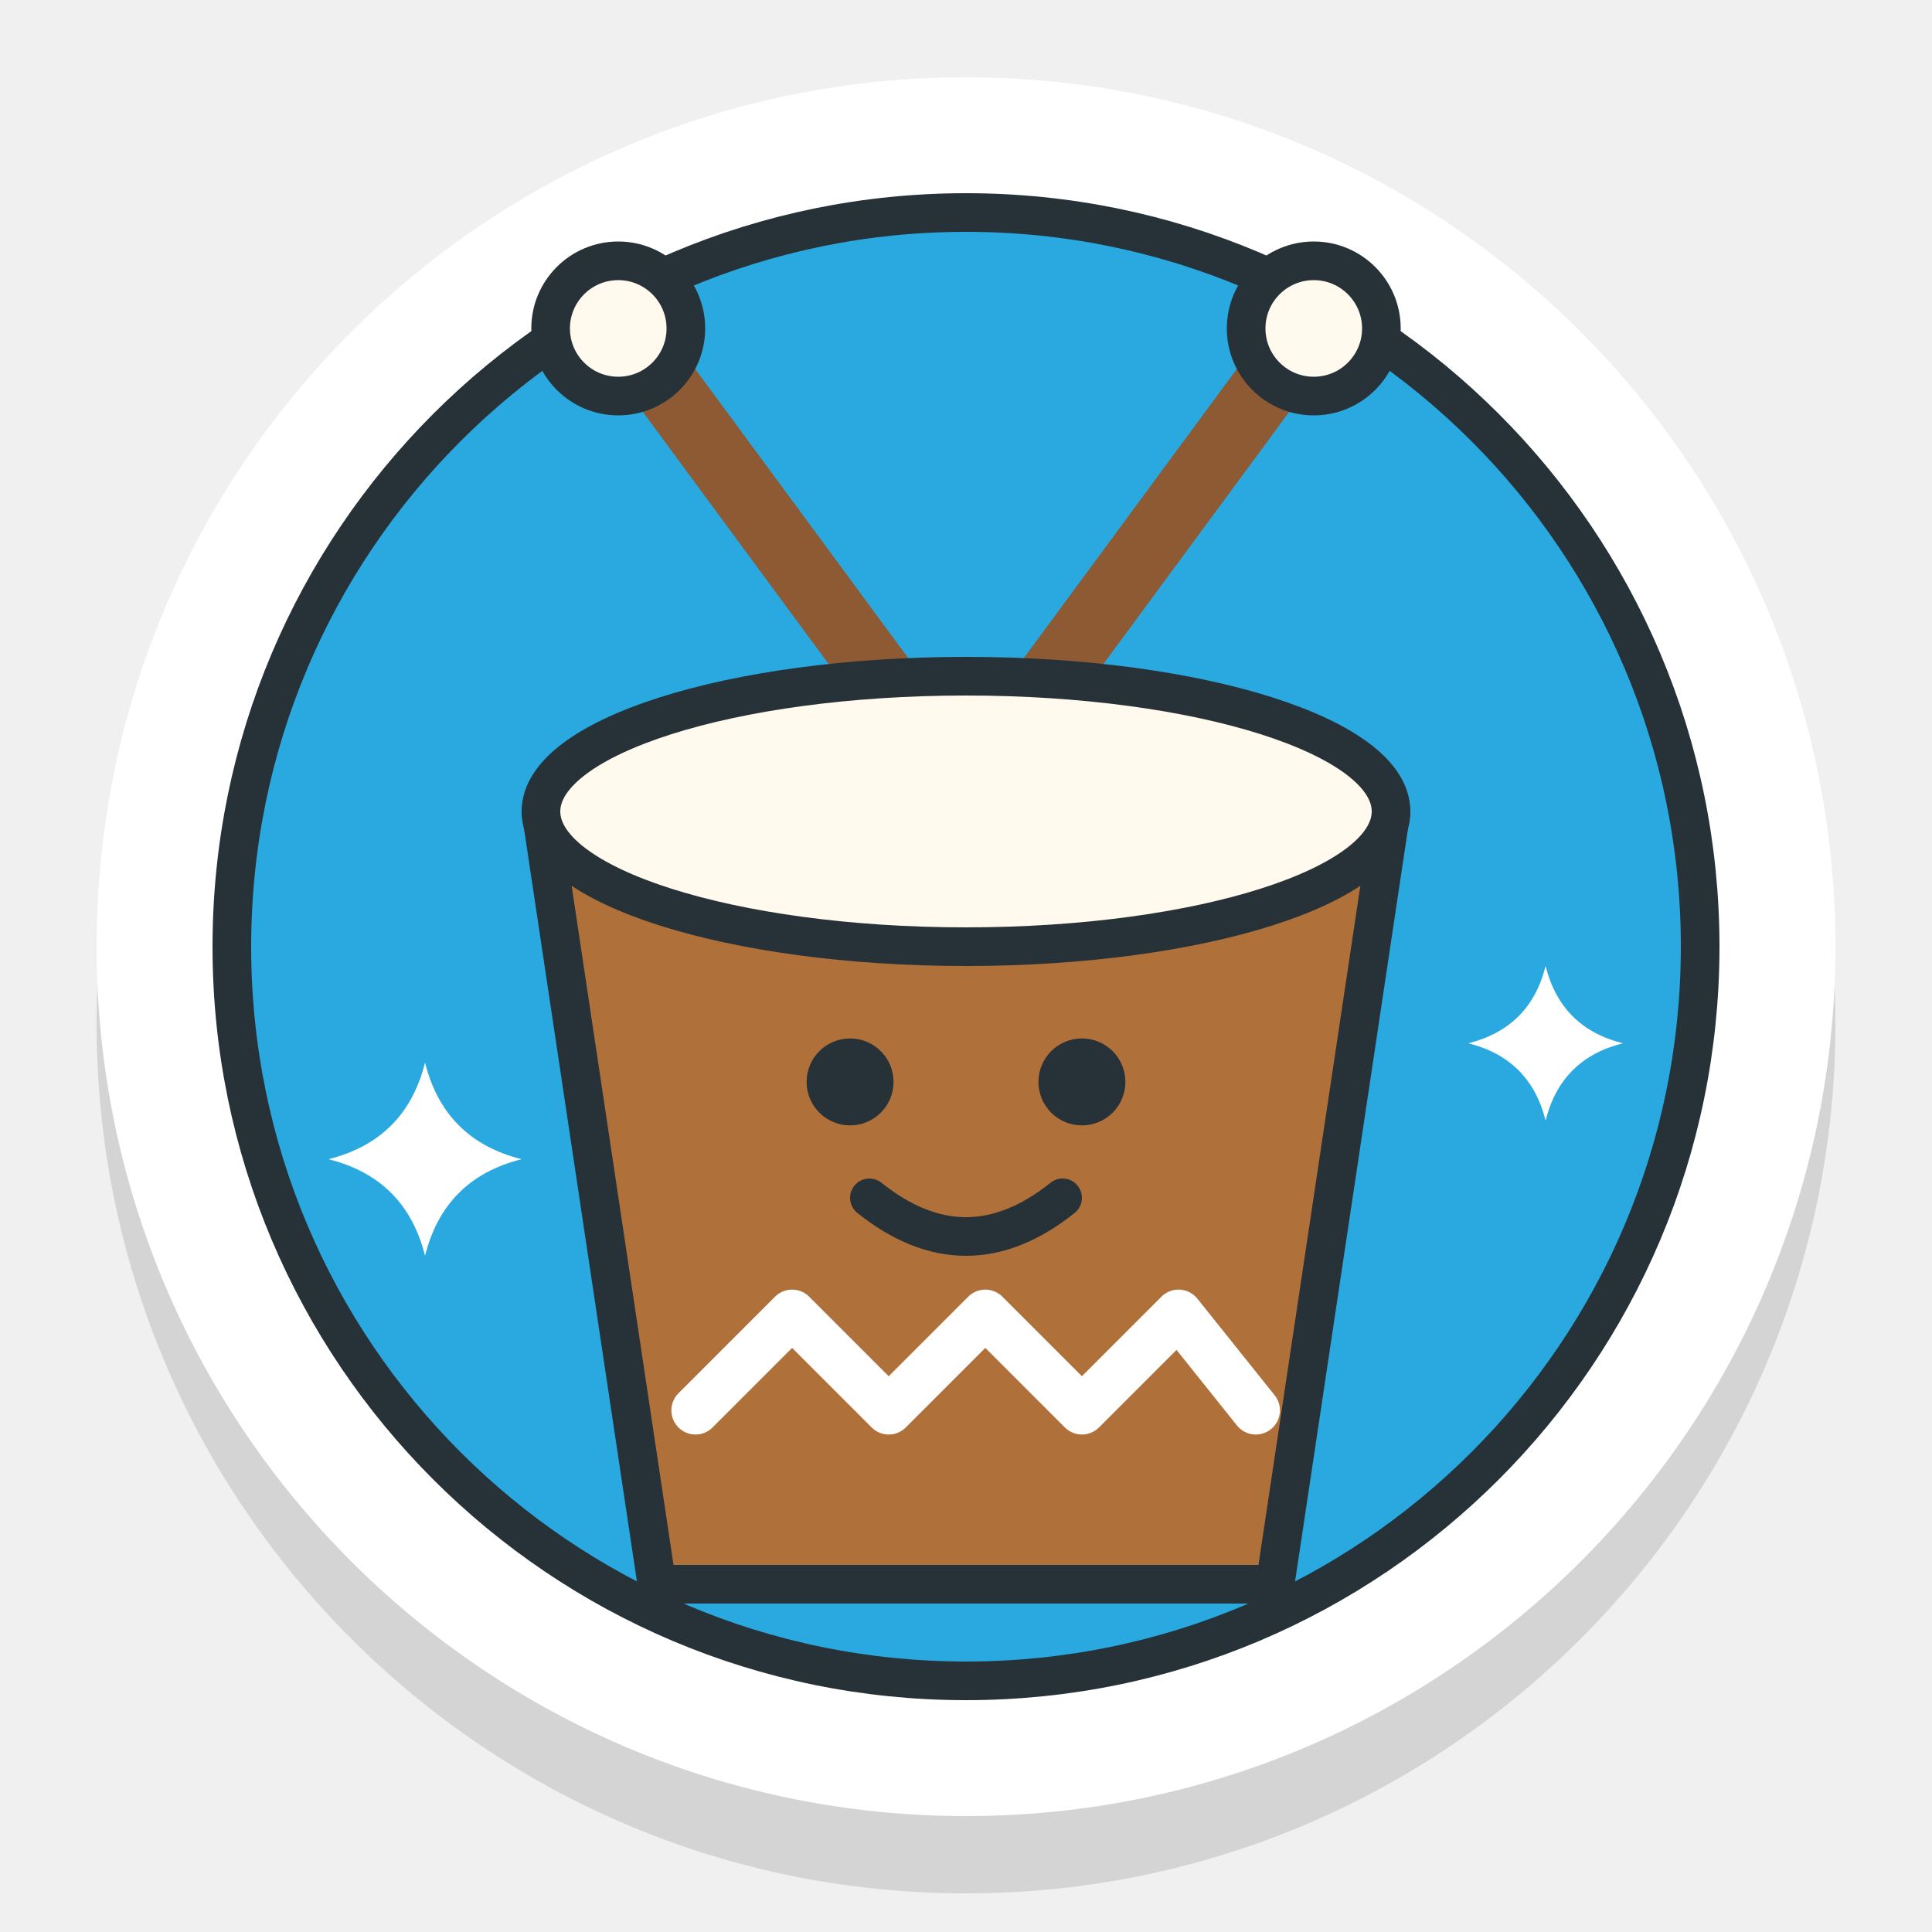
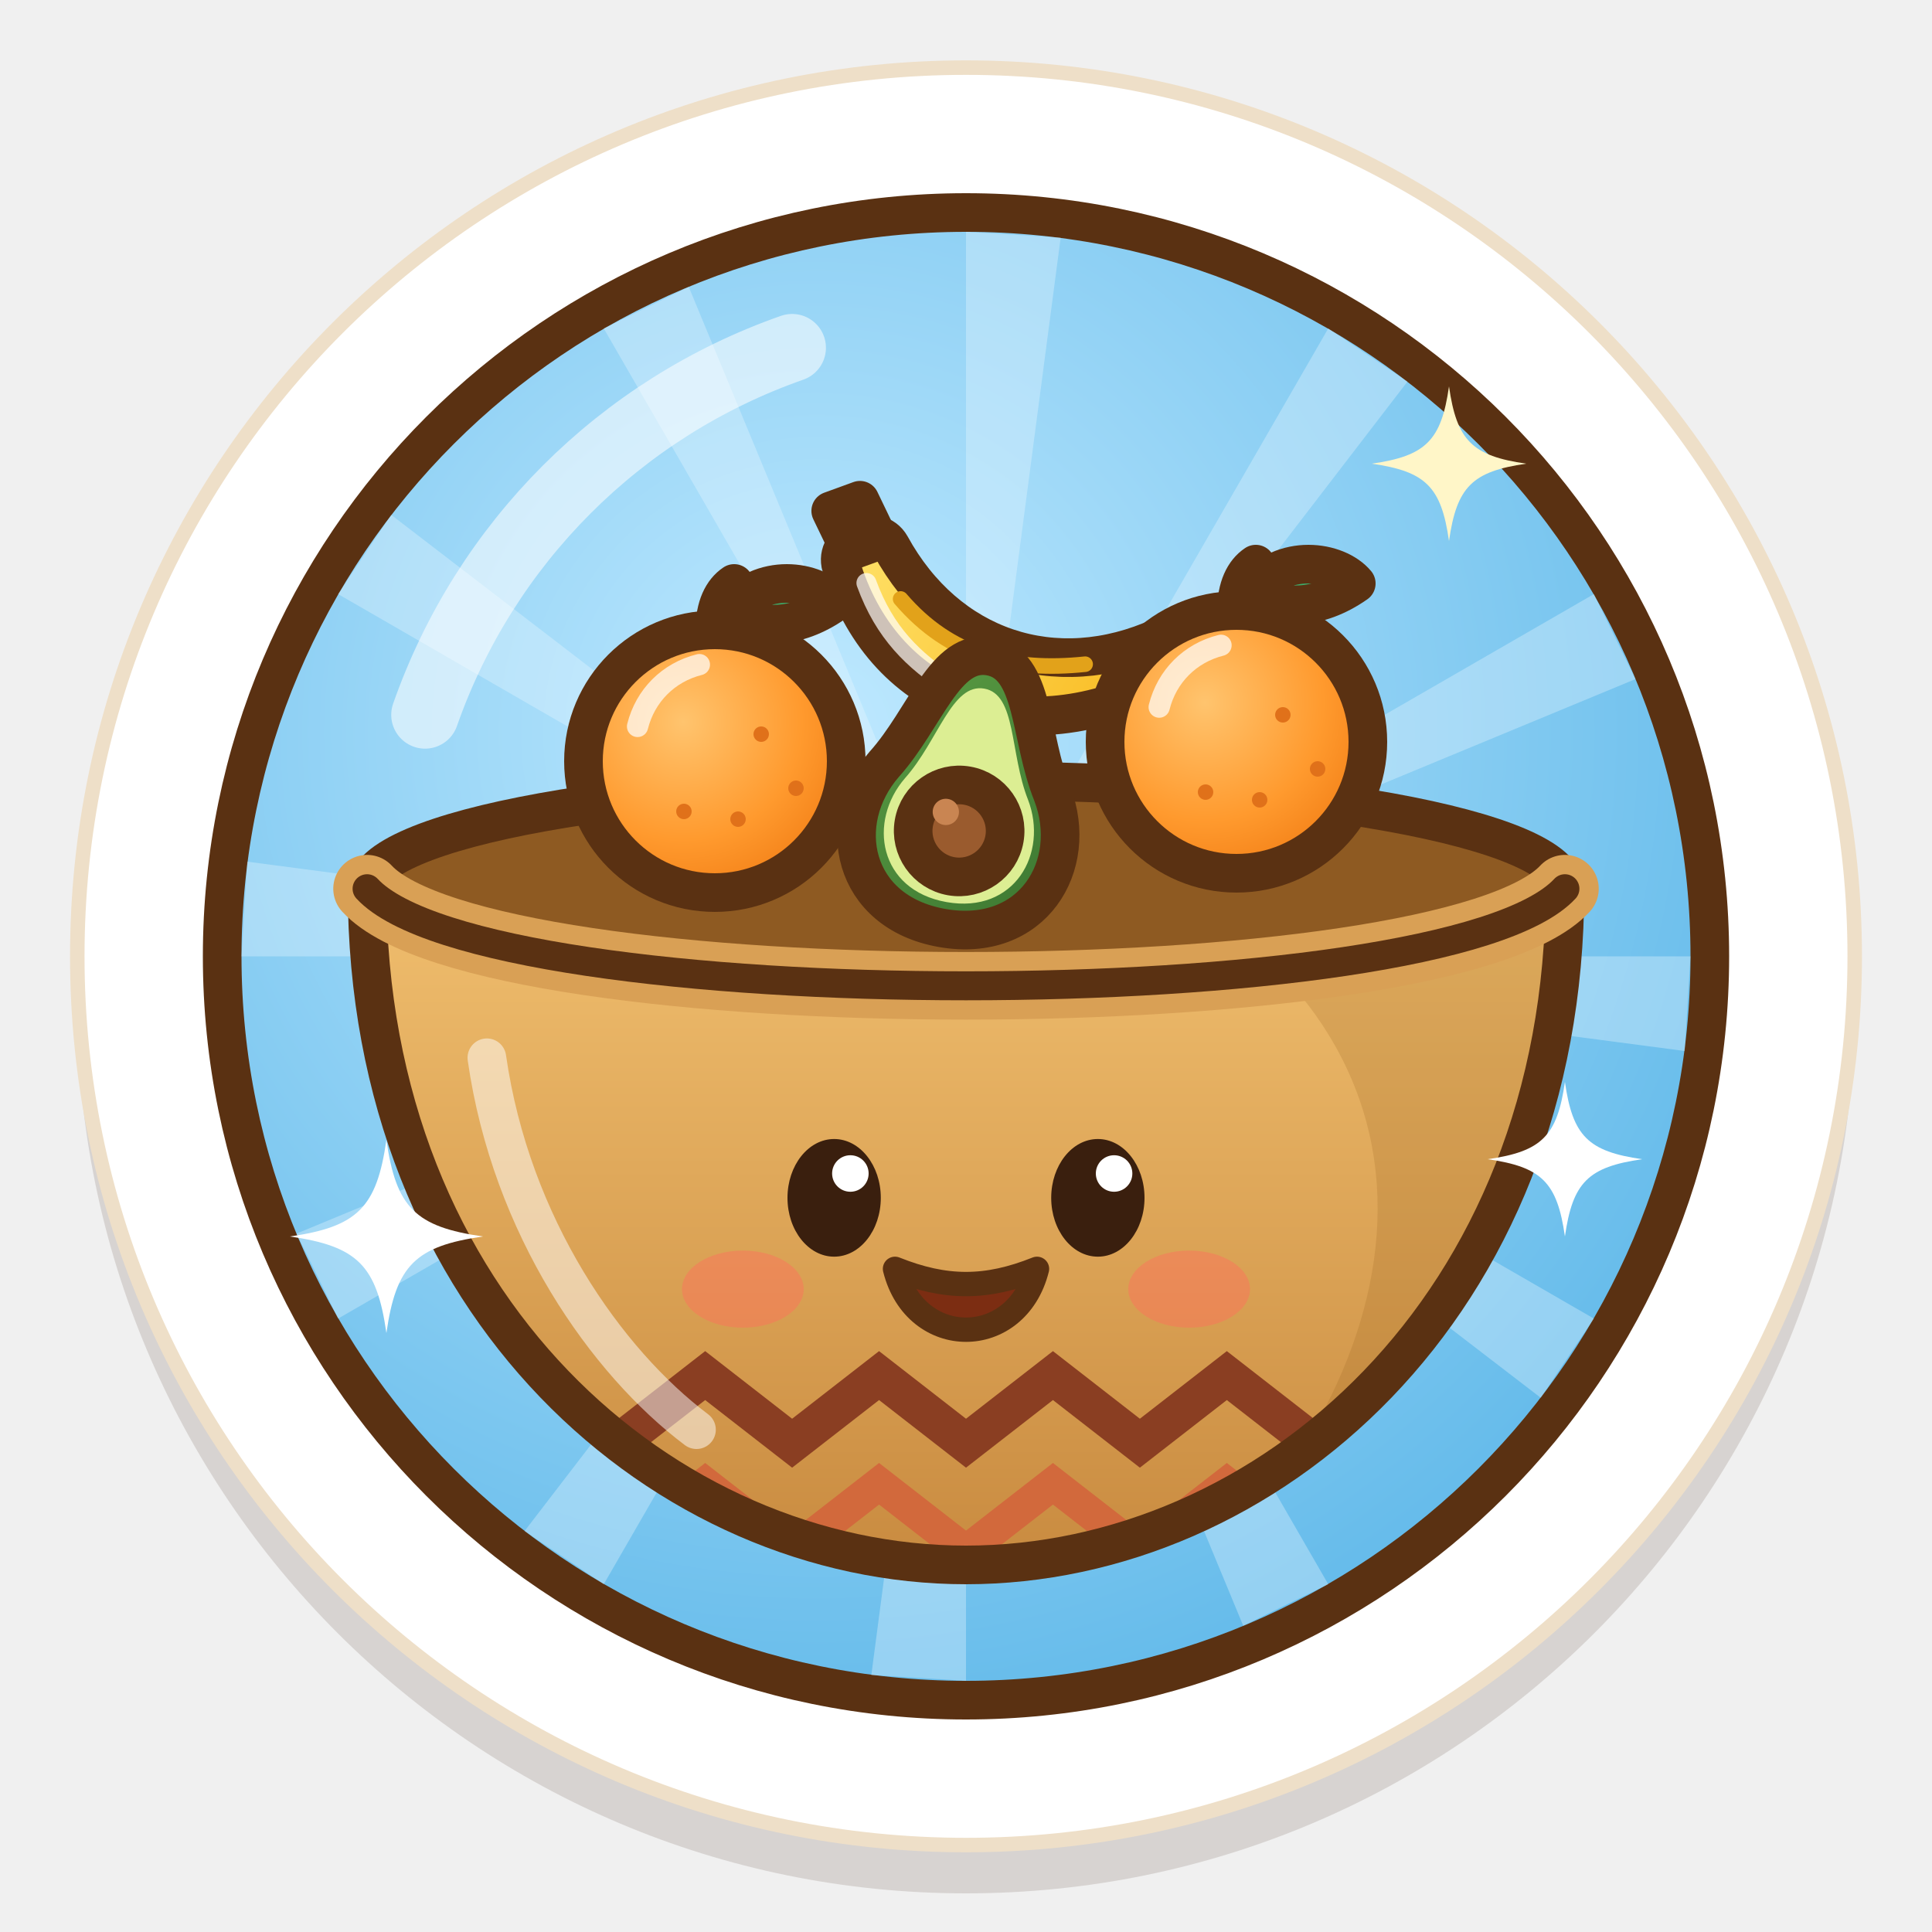
<svg xmlns="http://www.w3.org/2000/svg" viewBox="0 0 200 200" width="200" height="200">
-   <circle cx="100" cy="106" r="90" fill="#000" opacity=".12" />
-   <circle cx="100" cy="98" r="90" fill="#FFFFFF" />
-   <circle cx="100" cy="98" r="76" fill="#29A9E0" stroke="#263238" stroke-width="4" />
-   <g stroke="#263238" stroke-width="4" stroke-linejoin="round" stroke-linecap="round">
-     <path d="M66 36L94 74M134 36L106 74" stroke="#8D5A34" stroke-width="7" />
-     <circle cx="64" cy="34" r="7" fill="#FFF9EE" />
-     <circle cx="136" cy="34" r="7" fill="#FFF9EE" />
-     <path d="M56 84H144L132 164H68Z" fill="#B0703A" />
-     <ellipse cx="100" cy="84" rx="44" ry="14" fill="#FFF9EE" />
-     <path d="M72 146L82 136L92 146L102 136L112 146L122 136L130 146" fill="none" stroke="#FFFFFF" stroke-width="5" />
-     <circle cx="88" cy="112" r="4.5" fill="#263238" stroke="none" />
-     <circle cx="112" cy="112" r="4.5" fill="#263238" stroke="none" />
-     <path d="M90 124Q100 132 110 124" fill="none" />
+   <defs>
+     <radialGradient id="sg" cx="0.4" cy="0.35" r="0.75">
+       <stop offset="0" stop-color="#BFE9FF" />
+       <stop offset="1" stop-color="#5BB6E8" />
+     </radialGradient>
+     <radialGradient id="g-orange" cx="0.38" cy="0.35" r="0.75">
+       <stop offset="0" stop-color="#FFC46E" />
+       <stop offset="0.6" stop-color="#FF9A2E" />
+       <stop offset="1" stop-color="#F07A12" />
+     </radialGradient>
+     <g id="fr-orange" stroke="#5A3112" stroke-linejoin="round">
+       <circle cx="50" cy="57" r="34" fill="url(#g-orange)" />
+       <path d="M30 48C32 40 38 34 46 32" fill="none" stroke="#fff" stroke-opacity=".7" stroke-width="5.5" stroke-linecap="round" />
+       <g fill="#E0711A" stroke="none">
+         <circle cx="62" cy="50" r="2" />
+         <circle cx="56" cy="72" r="2" />
+         <circle cx="71" cy="64" r="2" />
+         <circle cx="42" cy="70" r="2" />
+       </g>
+       <path d="M50 23C50 17 52 13 55 11" fill="none" stroke-linecap="round" />
+       <path d="M54 18C62 8 76 10 81 16C71 23 61 23 54 18Z" fill="#3DAE6B" />
+     </g>
+     <linearGradient id="g-banana" x1="0" y1="0" x2="1" y2="1">
+       <stop offset="0" stop-color="#FFE26A" />
+       <stop offset="1" stop-color="#F8B91E" />
+     </linearGradient>
+     <g id="fr-banana" stroke="#5A3112" stroke-linejoin="round">
+       <path d="M18 30C16 62 40 84 76 80C84 79 86 72 80 70C54 72 34 56 30 30C29 24 19 24 18 30Z" fill="url(#g-banana)" />
+       <path d="M28 42C34 58 46 66 62 70" fill="none" stroke="#E2A21A" stroke-width="3.5" stroke-linecap="round" />
+       <path d="M22 36C22 48 26 56 32 64" fill="none" stroke="#fff" stroke-opacity=".7" stroke-width="4.5" stroke-linecap="round" />
+       <path d="M21 28L20 18H27L28 28Z" fill="#8A6A2E" />
+     </g>
+     <linearGradient id="g-avo" x1="0" y1="0" x2="1" y2="1">
+       <stop offset="0" stop-color="#5C9E44" />
+       <stop offset="1" stop-color="#3B7631" />
+     </linearGradient>
+     <g id="fr-avocado" stroke="#5A3112" stroke-linejoin="round">
+       <path d="M50 8C64 8 66 30 76 46C88 66 78 92 50 92C22 92 12 66 24 46C34 30 36 8 50 8Z" fill="url(#g-avo)" />
+       <path d="M50 18C60 18 61 36 69 49C78 64 71 84 50 84C29 84 22 64 31 49C39 36 40 18 50 18Z" fill="#DCEE93" stroke="none" />
+       <circle cx="50" cy="62" r="14" fill="#9A5B2E" />
+       <circle cx="45" cy="57" r="4" fill="#C98552" stroke="none" />
+     </g>
+     <linearGradient id="g-basket" x1="0" y1="0" x2="0" y2="1">
+       <stop offset="0" stop-color="#F0BE6E" />
+       <stop offset="1" stop-color="#C98B40" />
+     </linearGradient>
+     <clipPath id="bk">
+       <path d="M38 92C38 135.4 69 162 100 162C131 162 162 135.4 162 92C149.6 105.4 50.4 105.4 38 92Z" />
+     </clipPath>
+   </defs>
+   <circle cx="100" cy="104" r="92" fill="#3A1F0E" opacity=".14" />
+   <circle cx="100" cy="99" r="92" fill="#fff" stroke="#EEDFC8" stroke-width="1.5" />
+   <circle cx="100" cy="99" r="77" fill="url(#sg)" stroke="#5A3112" stroke-width="4" />
+   <path d="M100 99L175 99L174.4 108.8ZM100 99L165 136.5L159.5 144.7ZM100 99L137.5 164L128.7 168.3ZM100 99L100 174L90.2 173.4ZM100 99L62.5 164L54.3 158.5ZM100 99L35 136.5L30.7 127.7ZM100 99L25 99L25.6 89.2ZM100 99L35 61.5L40.5 53.3ZM100 99L62.5 34L71.3 29.7ZM100 99L100 24L109.8 24.6ZM100 99L137.5 34L145.7 39.5ZM100 99L165 61.5L169.3 70.3Z" fill="#E8F7FF" opacity=".35" />
+   <ellipse cx="100" cy="92" rx="62" ry="11.2" fill="#8E5A22" stroke="#5A3112" stroke-width="4" />
+   <use href="#fr-orange" transform="translate(54 56) scale(0.4)" stroke-width="10" />
+   <use href="#fr-banana" transform="translate(81 39) scale(0.46) rotate(-20 50 50)" stroke-width="8.7" />
+   <use href="#fr-orange" transform="translate(108 54) scale(0.4)" stroke-width="10" />
+   <use href="#fr-avocado" transform="translate(83 65) scale(0.34) rotate(10 50 50)" stroke-width="11.76" />
+   <path d="M38 92C38 135.4 69 162 100 162C131 162 162 135.4 162 92C149.6 105.4 50.4 105.4 38 92Z" fill="url(#g-basket)" />
+   <g clip-path="url(#bk)">
+     <path d="M28 149.4L37 142.4L46 149.4L55 142.4L64 149.4L73 142.4L82 149.4L91 142.4L100 149.4L109 142.4L118 149.4L127 142.4L136 149.4L145 142.4L154 149.4L163 142.4L172 149.4" fill="none" stroke="#8A3E22" stroke-width="4" stroke-linejoin="miter" />
+     <path d="M28 160.6L37 153.6L46 160.6L55 153.6L64 160.6L73 153.6L82 160.6L91 153.6L100 160.6L109 153.6L118 160.6L127 153.6L136 160.6L145 153.6L154 160.6L163 153.6L172 160.6" fill="none" stroke="#D2693C" stroke-width="3.4" stroke-linejoin="miter" />
+     <path d="M121.7 92C155.8 113 143.4 148 118.6 168H170V92Z" fill="#9C6420" opacity=".22" />
  </g>
-   <path transform="translate(44 120) scale(1)" d="M0-10Q2-2 10 0Q2 2 0 10Q-2 2-10 0Q-2-2 0-10Z" fill="#FFFFFF" />
-   <path transform="translate(160 108) scale(0.8)" d="M0-10Q2-2 10 0Q2 2 0 10Q-2 2-10 0Q-2-2 0-10Z" fill="#FFFFFF" />
+   <path d="M38 92C38 135.4 69 162 100 162C131 162 162 135.4 162 92C149.6 105.4 50.4 105.4 38 92Z" fill="none" stroke="#5A3112" stroke-width="4" stroke-linejoin="round" />
+   <path d="M38 92C50.4 105.4 149.6 105.4 162 92" fill="none" stroke="#D9A055" stroke-width="7" stroke-linecap="round" />
+   <path d="M38 92C50.4 105.4 149.6 105.4 162 92" fill="none" stroke="#5A3112" stroke-width="3" stroke-linecap="round" />
+   <path d="M50.4 109.5C52.9 127 62.8 141 72.1 148" fill="none" stroke="#fff" stroke-width="4" stroke-linecap="round" opacity=".5" />
+   <g transform="translate(100 124) scale(1.05)">
+     <ellipse cx="-13" cy="0" rx="4.6" ry="5.8" fill="#3A1F0E" />
+     <ellipse cx="13" cy="0" rx="4.6" ry="5.8" fill="#3A1F0E" />
+     <circle cx="-11.4" cy="-2.4" r="1.8" fill="#fff" />
+     <circle cx="14.6" cy="-2.4" r="1.8" fill="#fff" />
+     <ellipse cx="-22" cy="9" rx="6" ry="3.8" fill="#FF6F5B" opacity=".45" />
+     <ellipse cx="22" cy="9" rx="6" ry="3.8" fill="#FF6F5B" opacity=".45" />
+     <path d="M-7 7C-5 15 5 15 7 7C2 9-2 9-7 7Z" fill="#7C2D12" stroke="#5A3112" stroke-width="2.4" stroke-linejoin="round" />
+   </g>
+   <path d="M44 74A62 62 0 0 1 82 36" fill="none" stroke="#fff" stroke-width="7" stroke-linecap="round" opacity=".55" />
+   <path transform="translate(40 128) scale(1)" d="M0-10C1-3 3-1 10 0C3 1 1 3 0 10C-1 3-3 1-10 0C-3-1-1-3 0-10Z" fill="#fff" />
+   <path transform="translate(162 120) scale(0.8)" d="M0-10C1-3 3-1 10 0C3 1 1 3 0 10C-1 3-3 1-10 0C-3-1-1-3 0-10Z" fill="#fff" />
+   <path transform="translate(150 48) scale(0.8)" d="M0-10C1-3 3-1 10 0C3 1 1 3 0 10C-1 3-3 1-10 0C-3-1-1-3 0-10Z" fill="#FFF6C8" />
</svg>
